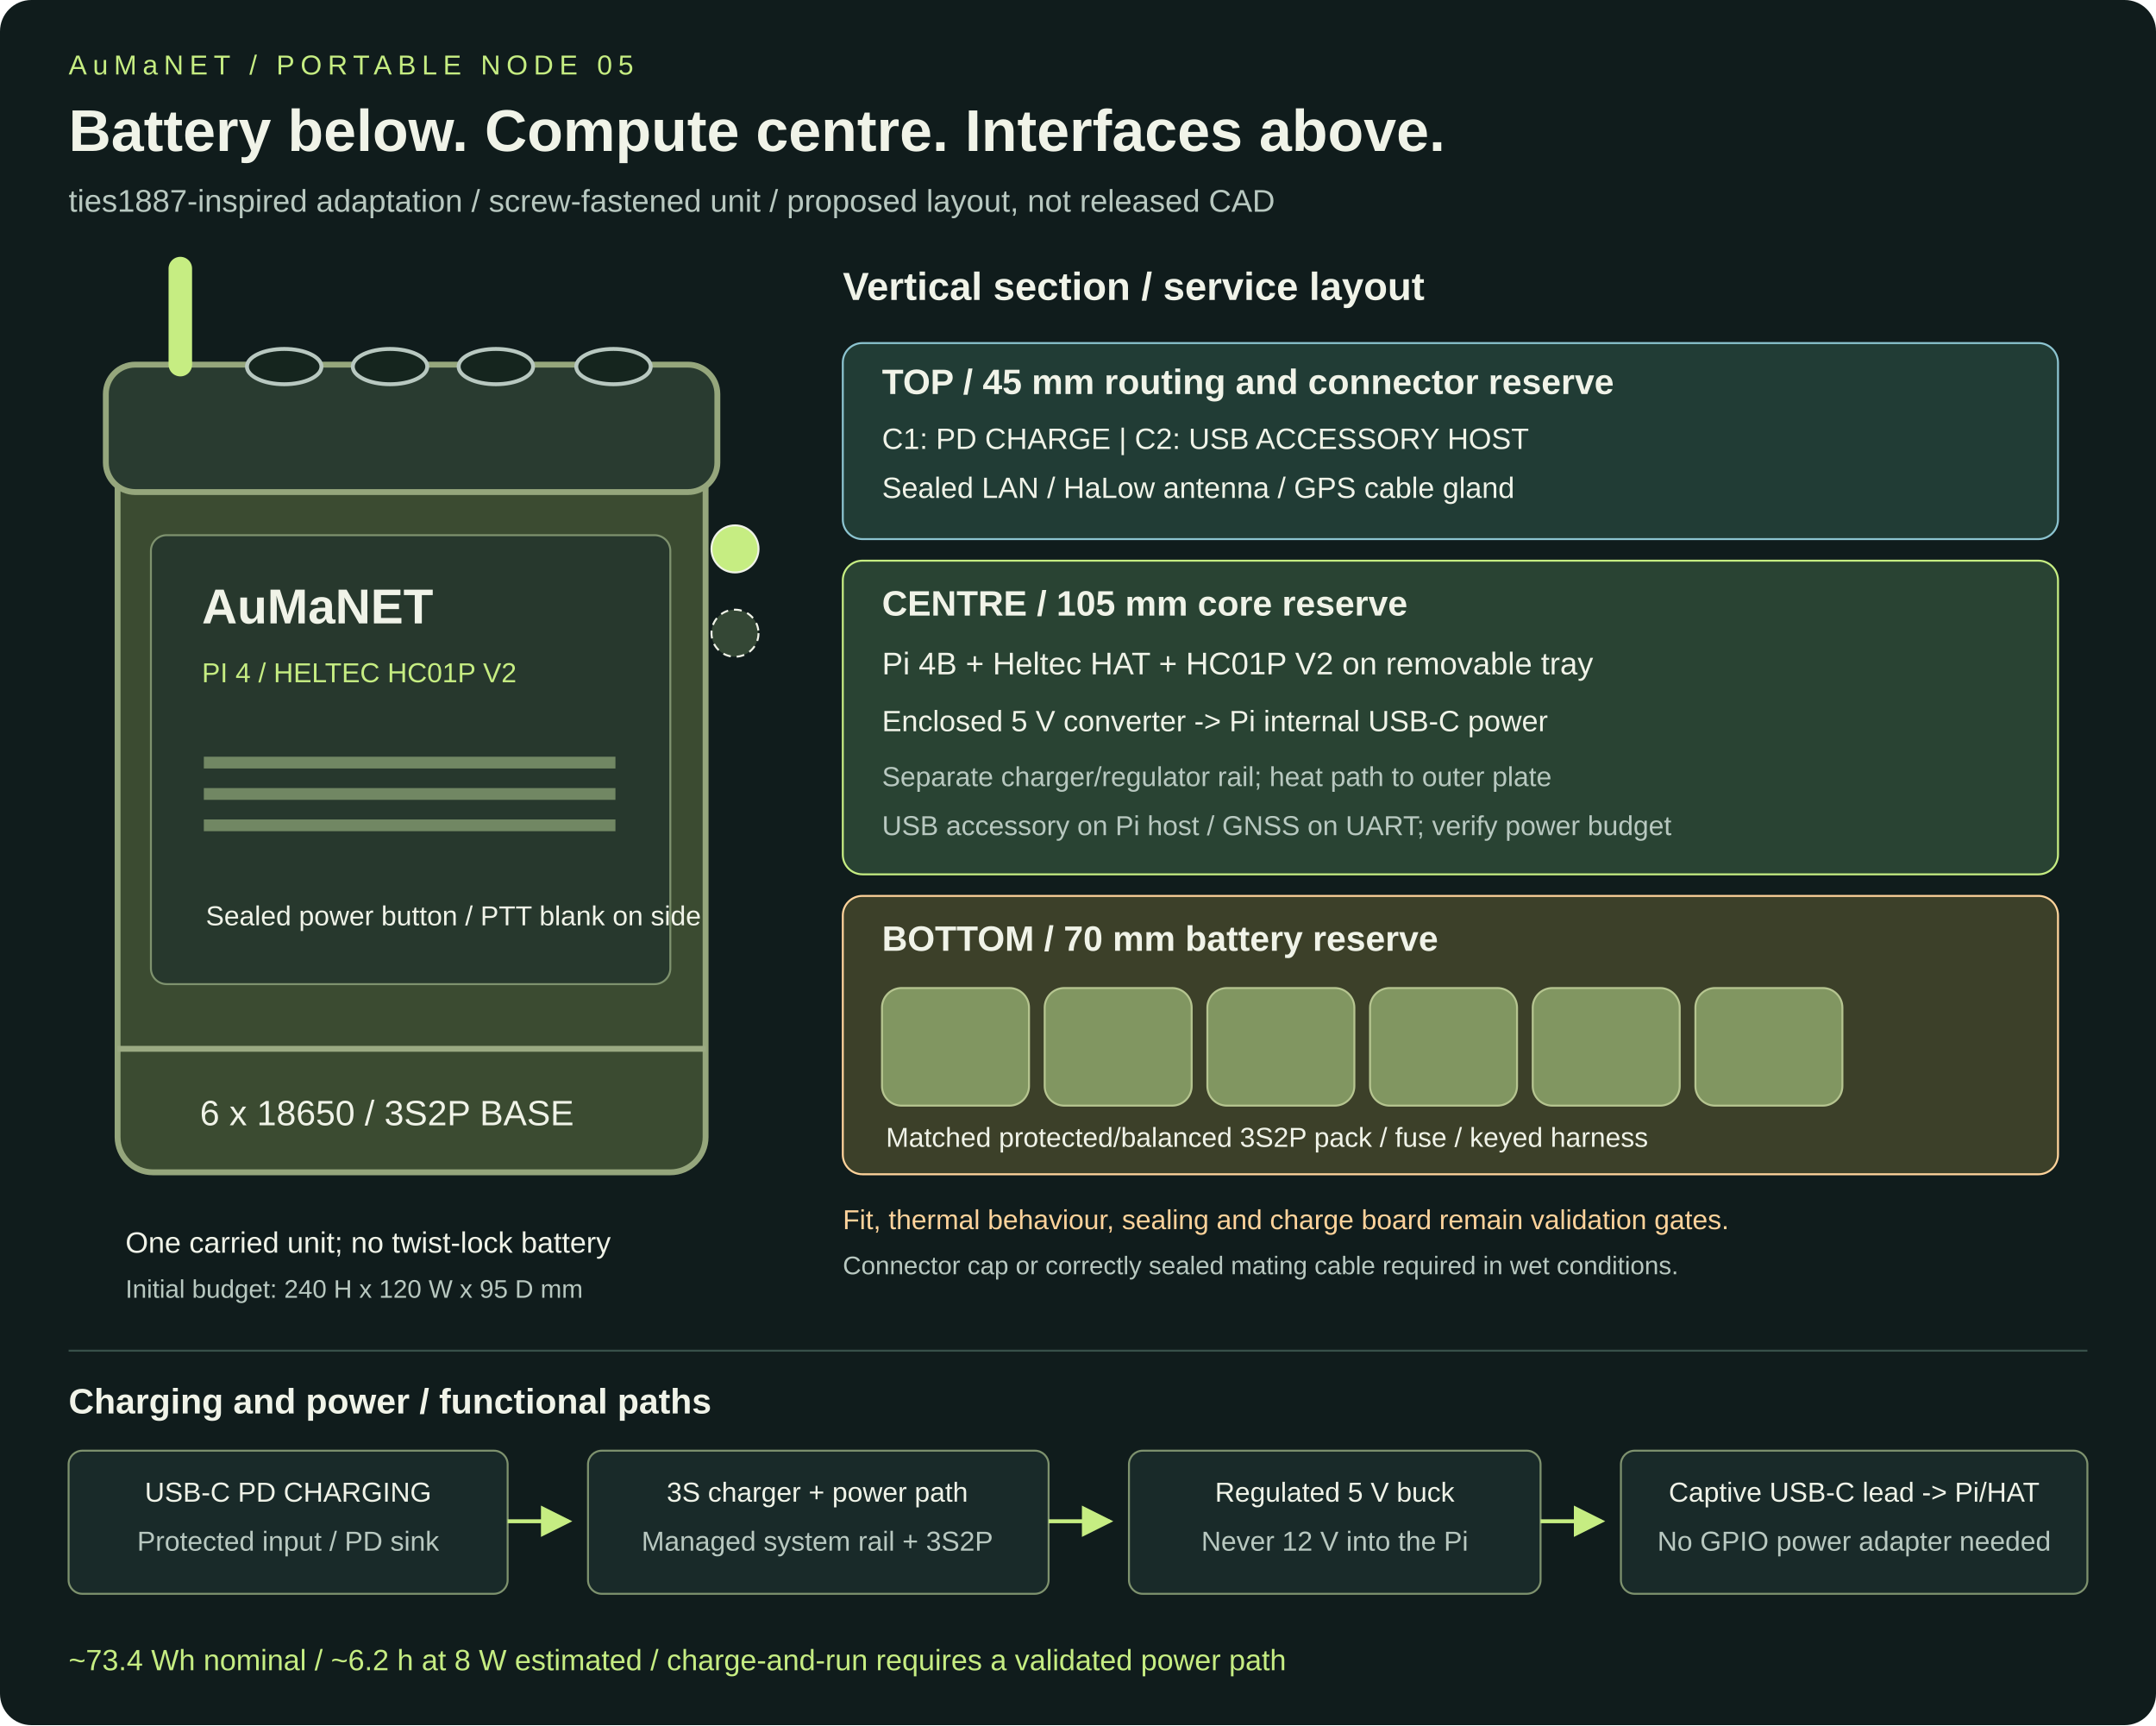
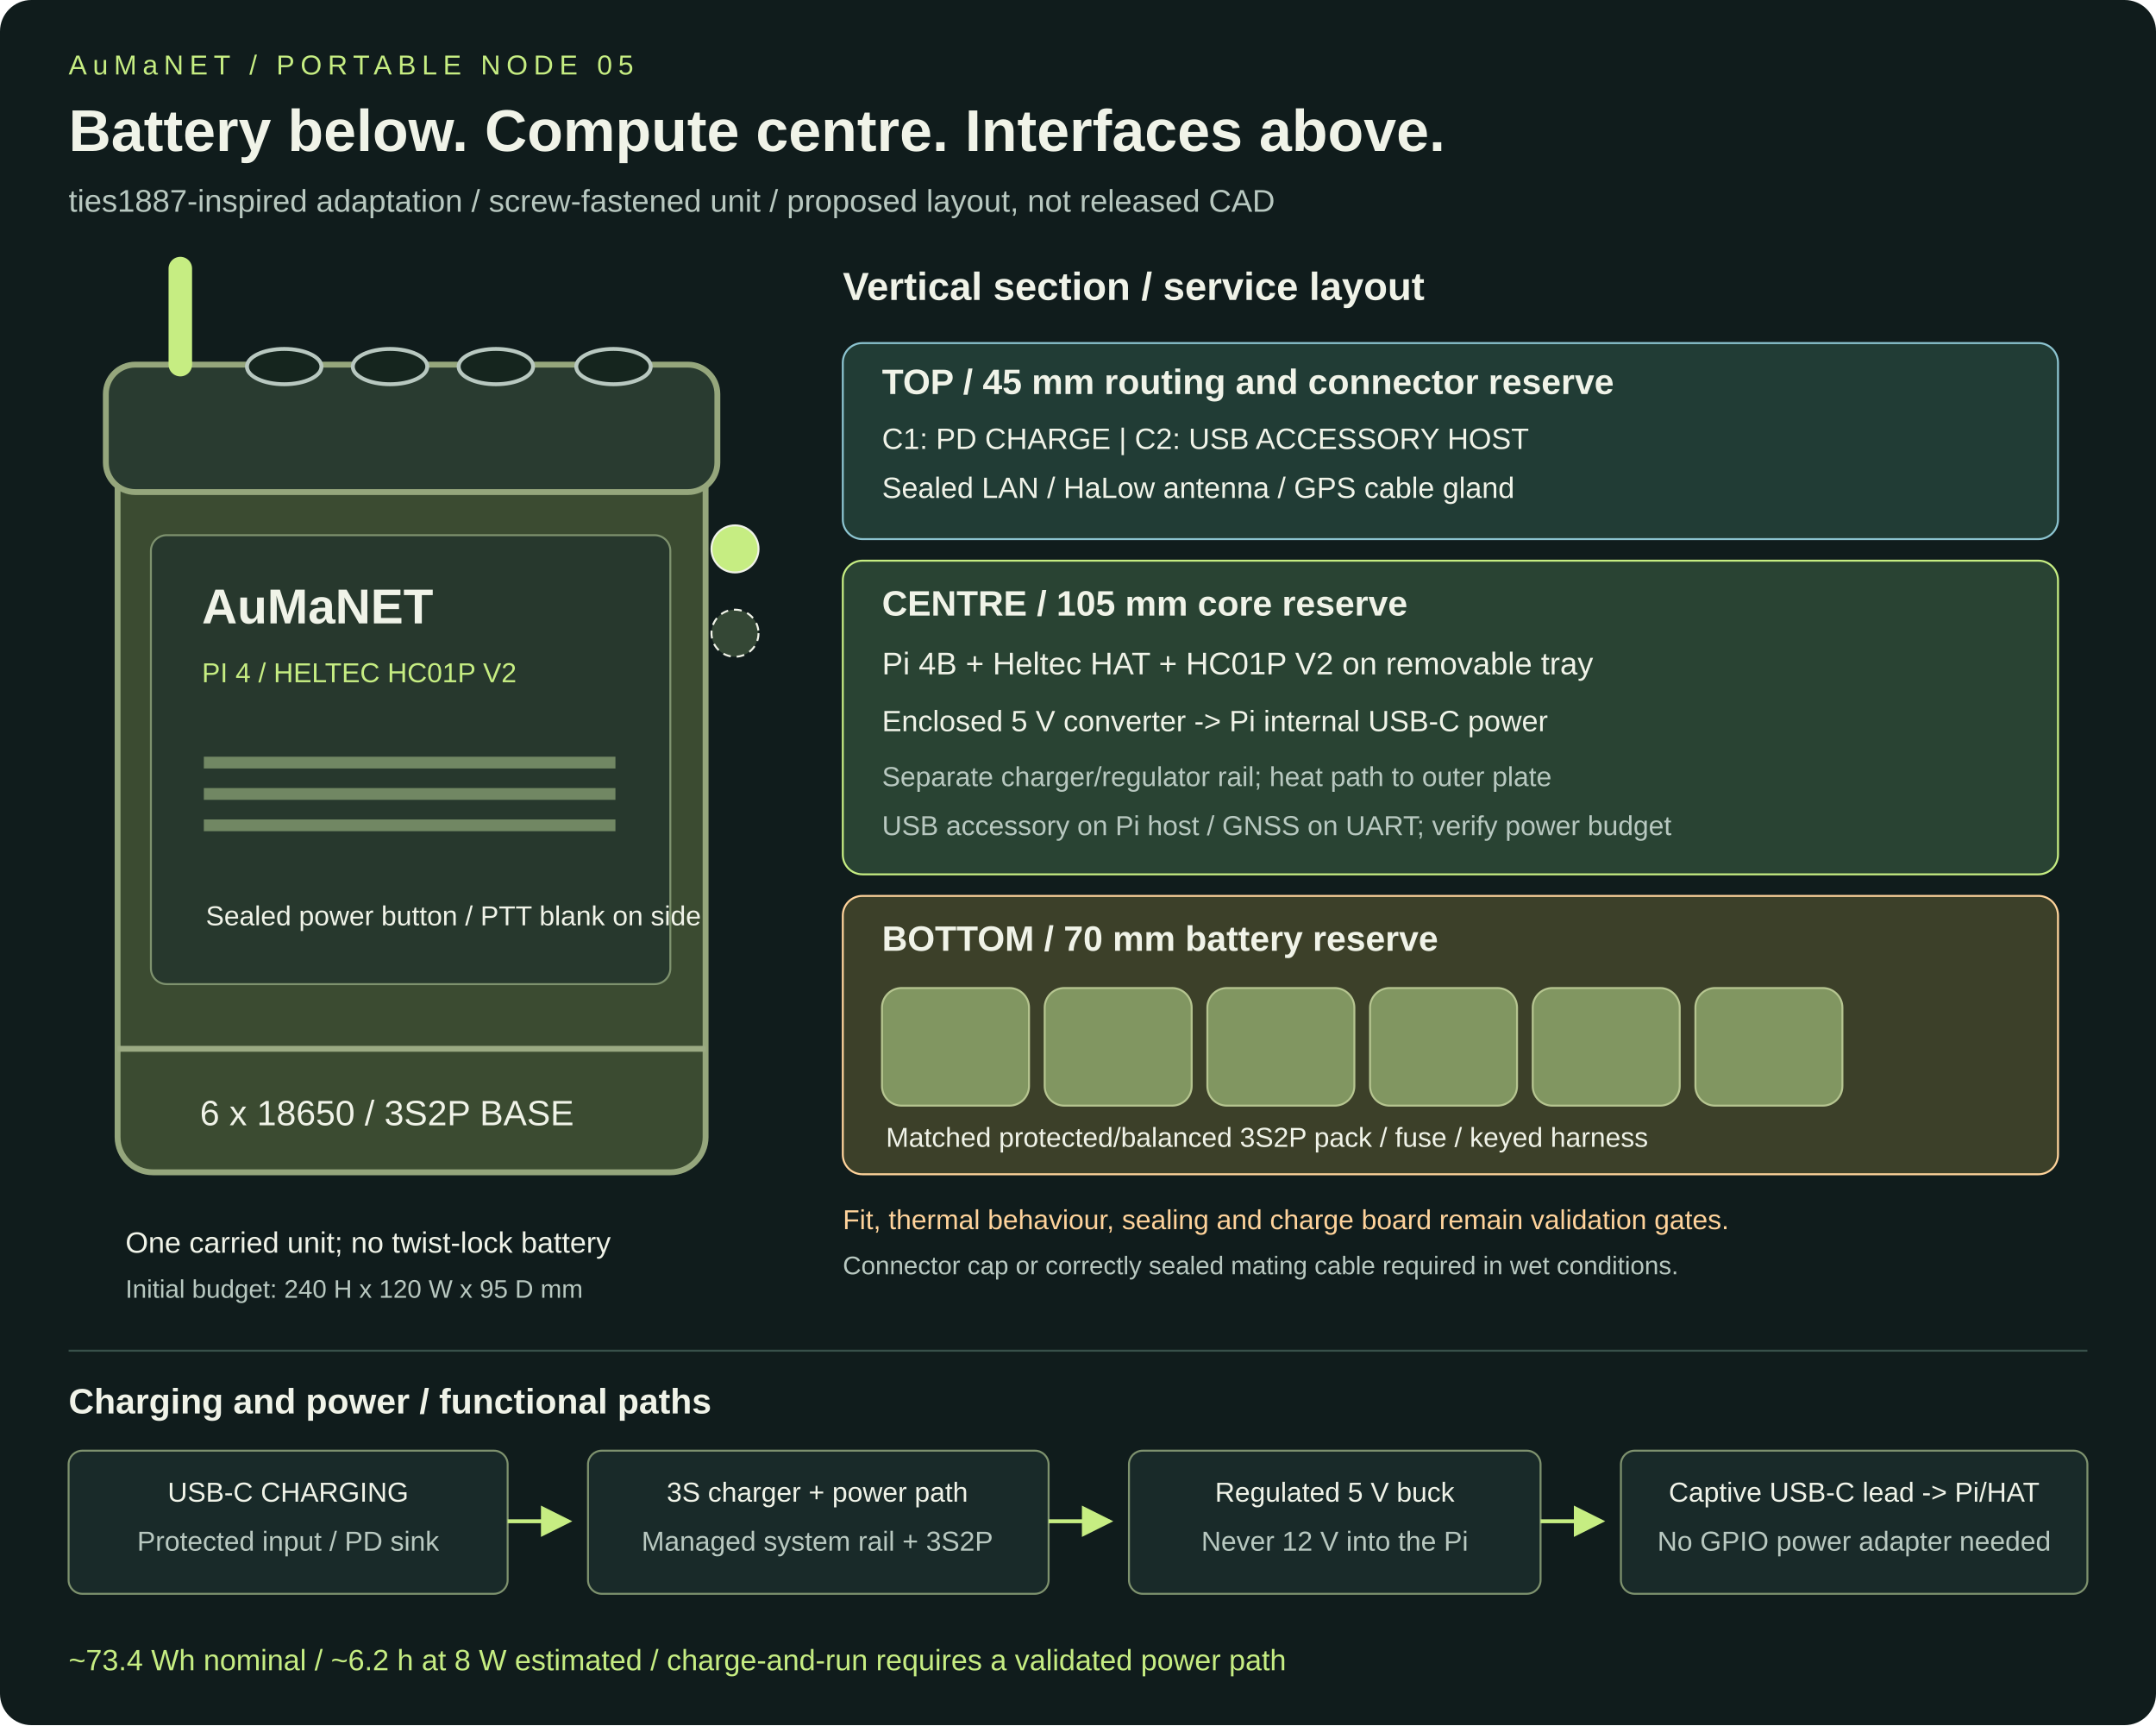
<svg xmlns="http://www.w3.org/2000/svg" viewBox="0 0 1100 880" role="img" aria-labelledby="t d">
  <defs>
    <marker id="a" markerWidth="8" markerHeight="8" refX="7" refY="4" orient="auto">
      <path d="M0 0L8 4L0 8" fill="#c6ed82" />
    </marker>
  </defs>
  <rect width="1100" height="880" rx="16" fill="#101c1c" />
  <g font-family="Arial,sans-serif" fill="#f0f3e8">
    <text x="35" y="38" font-size="14" letter-spacing="3" fill="#c6ed82">AuMaNET / PORTABLE NODE 05</text>
    <text x="35" y="77" font-size="30" font-weight="bold">Battery below. Compute centre. Interfaces above.</text>
    <text x="35" y="108" font-size="16" fill="#b8c8c0">ties1887-inspired adaptation / screw-fastened unit / proposed layout, not released CAD</text>
    <rect x="60" y="228" width="300" height="370" rx="18" fill="#3b4b31" stroke="#95a67c" stroke-width="3" />
    <path d="M60 535H360" stroke="#9baa83" stroke-width="3" />
    <rect x="54" y="186" width="312" height="65" rx="15" fill="#293b30" stroke="#95a67c" stroke-width="3" />
    <rect x="77" y="273" width="265" height="229" rx="8" fill="#27382d" stroke="#7e926e" />
    <text x="103" y="318" font-size="25" font-weight="bold">AuMaNET</text>
    <circle cx="375" cy="280" r="12" fill="#c6ed82" stroke="#f0f3e8" />
    <circle cx="375" cy="323" r="12" fill="#344735" stroke="#f0f3e8" stroke-dasharray="4 3" />
    <text x="103" y="348" font-size="14" fill="#c6ed82">PI 4 / HELTEC HC01P V2</text>
    <path d="M104 389H314M104 405H314M104 421H314" stroke="#718763" stroke-width="6" />
    <text x="105" y="472" font-size="14">Sealed power button / PTT blank on side</text>
    <text x="102" y="574" font-size="18">6 x 18650 / 3S2P BASE</text>
    <path d="M92 186V137" stroke="#c6ed82" stroke-width="12" stroke-linecap="round" />
    <g fill="#15251e" stroke="#b8c8c0" stroke-width="2">
      <ellipse cx="145" cy="187" rx="19" ry="9" />
      <ellipse cx="199" cy="187" rx="19" ry="9" />
      <ellipse cx="253" cy="187" rx="19" ry="9" />
      <ellipse cx="313" cy="187" rx="19" ry="9" />
    </g>
    <text x="64" y="639" font-size="15">One carried unit; no twist-lock battery</text>
    <text x="64" y="662" font-size="13" fill="#b8c8c0">Initial budget: 240 H x 120 W x 95 D mm</text>
    <text x="430" y="153" font-size="20" font-weight="bold">Vertical section / service layout</text>
    <rect x="430" y="175" width="620" height="100" rx="10" fill="#213c35" stroke="#8cc4d0" />
    <text x="450" y="201" font-size="18" font-weight="bold">TOP / 45 mm routing and connector reserve</text>
    <text x="450" y="229" font-size="15">C1: PD CHARGE   |   C2: USB ACCESSORY HOST</text>
    <text x="450" y="254" font-size="15">Sealed LAN / HaLow antenna / GPS cable gland</text>
    <rect x="430" y="286" width="620" height="160" rx="10" fill="#294333" stroke="#c6ed82" />
    <text x="450" y="314" font-size="18" font-weight="bold">CENTRE / 105 mm core reserve</text>
    <text x="450" y="344" font-size="16">Pi 4B + Heltec HAT + HC01P V2 on removable tray</text>
    <text x="450" y="373" font-size="15">Enclosed 5 V converter -&gt; Pi internal USB-C power</text>
    <text x="450" y="401" font-size="14" fill="#b8c8c0">Separate charger/regulator rail; heat path to outer plate</text>
    <text x="450" y="426" font-size="14" fill="#b8c8c0">USB accessory on Pi host / GNSS on UART; verify power budget</text>
    <rect x="430" y="457" width="620" height="142" rx="10" fill="#3c4029" stroke="#ffd39b" />
    <text x="450" y="485" font-size="18" font-weight="bold">BOTTOM / 70 mm battery reserve</text>
    <g fill="#819661" stroke="#b6c590">
      <rect x="450" y="504" width="75" height="60" rx="10" />
      <rect x="533" y="504" width="75" height="60" rx="10" />
      <rect x="616" y="504" width="75" height="60" rx="10" />
      <rect x="699" y="504" width="75" height="60" rx="10" />
      <rect x="782" y="504" width="75" height="60" rx="10" />
      <rect x="865" y="504" width="75" height="60" rx="10" />
    </g>
    <text x="452" y="585" font-size="14">Matched protected/balanced 3S2P pack / fuse / keyed harness</text>
    <text x="430" y="627" font-size="14" fill="#ffd39b">Fit, thermal behaviour, sealing and charge board remain validation gates.</text>
    <text x="430" y="650" font-size="13" fill="#b8c8c0">Connector cap or correctly sealed mating cable required in wet conditions.</text>
    <path d="M35 689H1065" stroke="#38504a" />
    <text x="35" y="721" font-size="18" font-weight="bold">Charging and power / functional paths</text>
    <g fill="#192a29" stroke="#7e926e">
      <rect x="35" y="740" width="224" height="73" rx="7" />
      <rect x="300" y="740" width="235" height="73" rx="7" />
      <rect x="576" y="740" width="210" height="73" rx="7" />
      <rect x="827" y="740" width="238" height="73" rx="7" />
    </g>
    <g text-anchor="middle" font-size="14">
-       <text x="147" y="766">USB-C PD CHARGING</text>
+       <text x="147" y="766">USB-C CHARGING</text>
      <text x="147" y="791" fill="#b8c8c0">Protected input / PD sink</text>
      <text x="417" y="766">3S charger + power path</text>
      <text x="417" y="791" fill="#b8c8c0">Managed system rail + 3S2P</text>
      <text x="681" y="766">Regulated 5 V buck</text>
      <text x="681" y="791" fill="#b8c8c0">Never 12 V into the Pi</text>
      <text x="946" y="766">Captive USB-C lead -&gt; Pi/HAT</text>
      <text x="946" y="791" fill="#b8c8c0">No GPIO power adapter needed</text>
    </g>
    <g stroke="#c6ed82" stroke-width="2" marker-end="url(#a)">
      <path d="M259 776H290" />
      <path d="M535 776H566" />
      <path d="M786 776H817" />
    </g>
    <text x="35" y="852" font-size="15" fill="#c6ed82">~73.4 Wh nominal / ~6.2 h at 8 W estimated / charge-and-run requires a validated power path</text>
  </g>
</svg>
